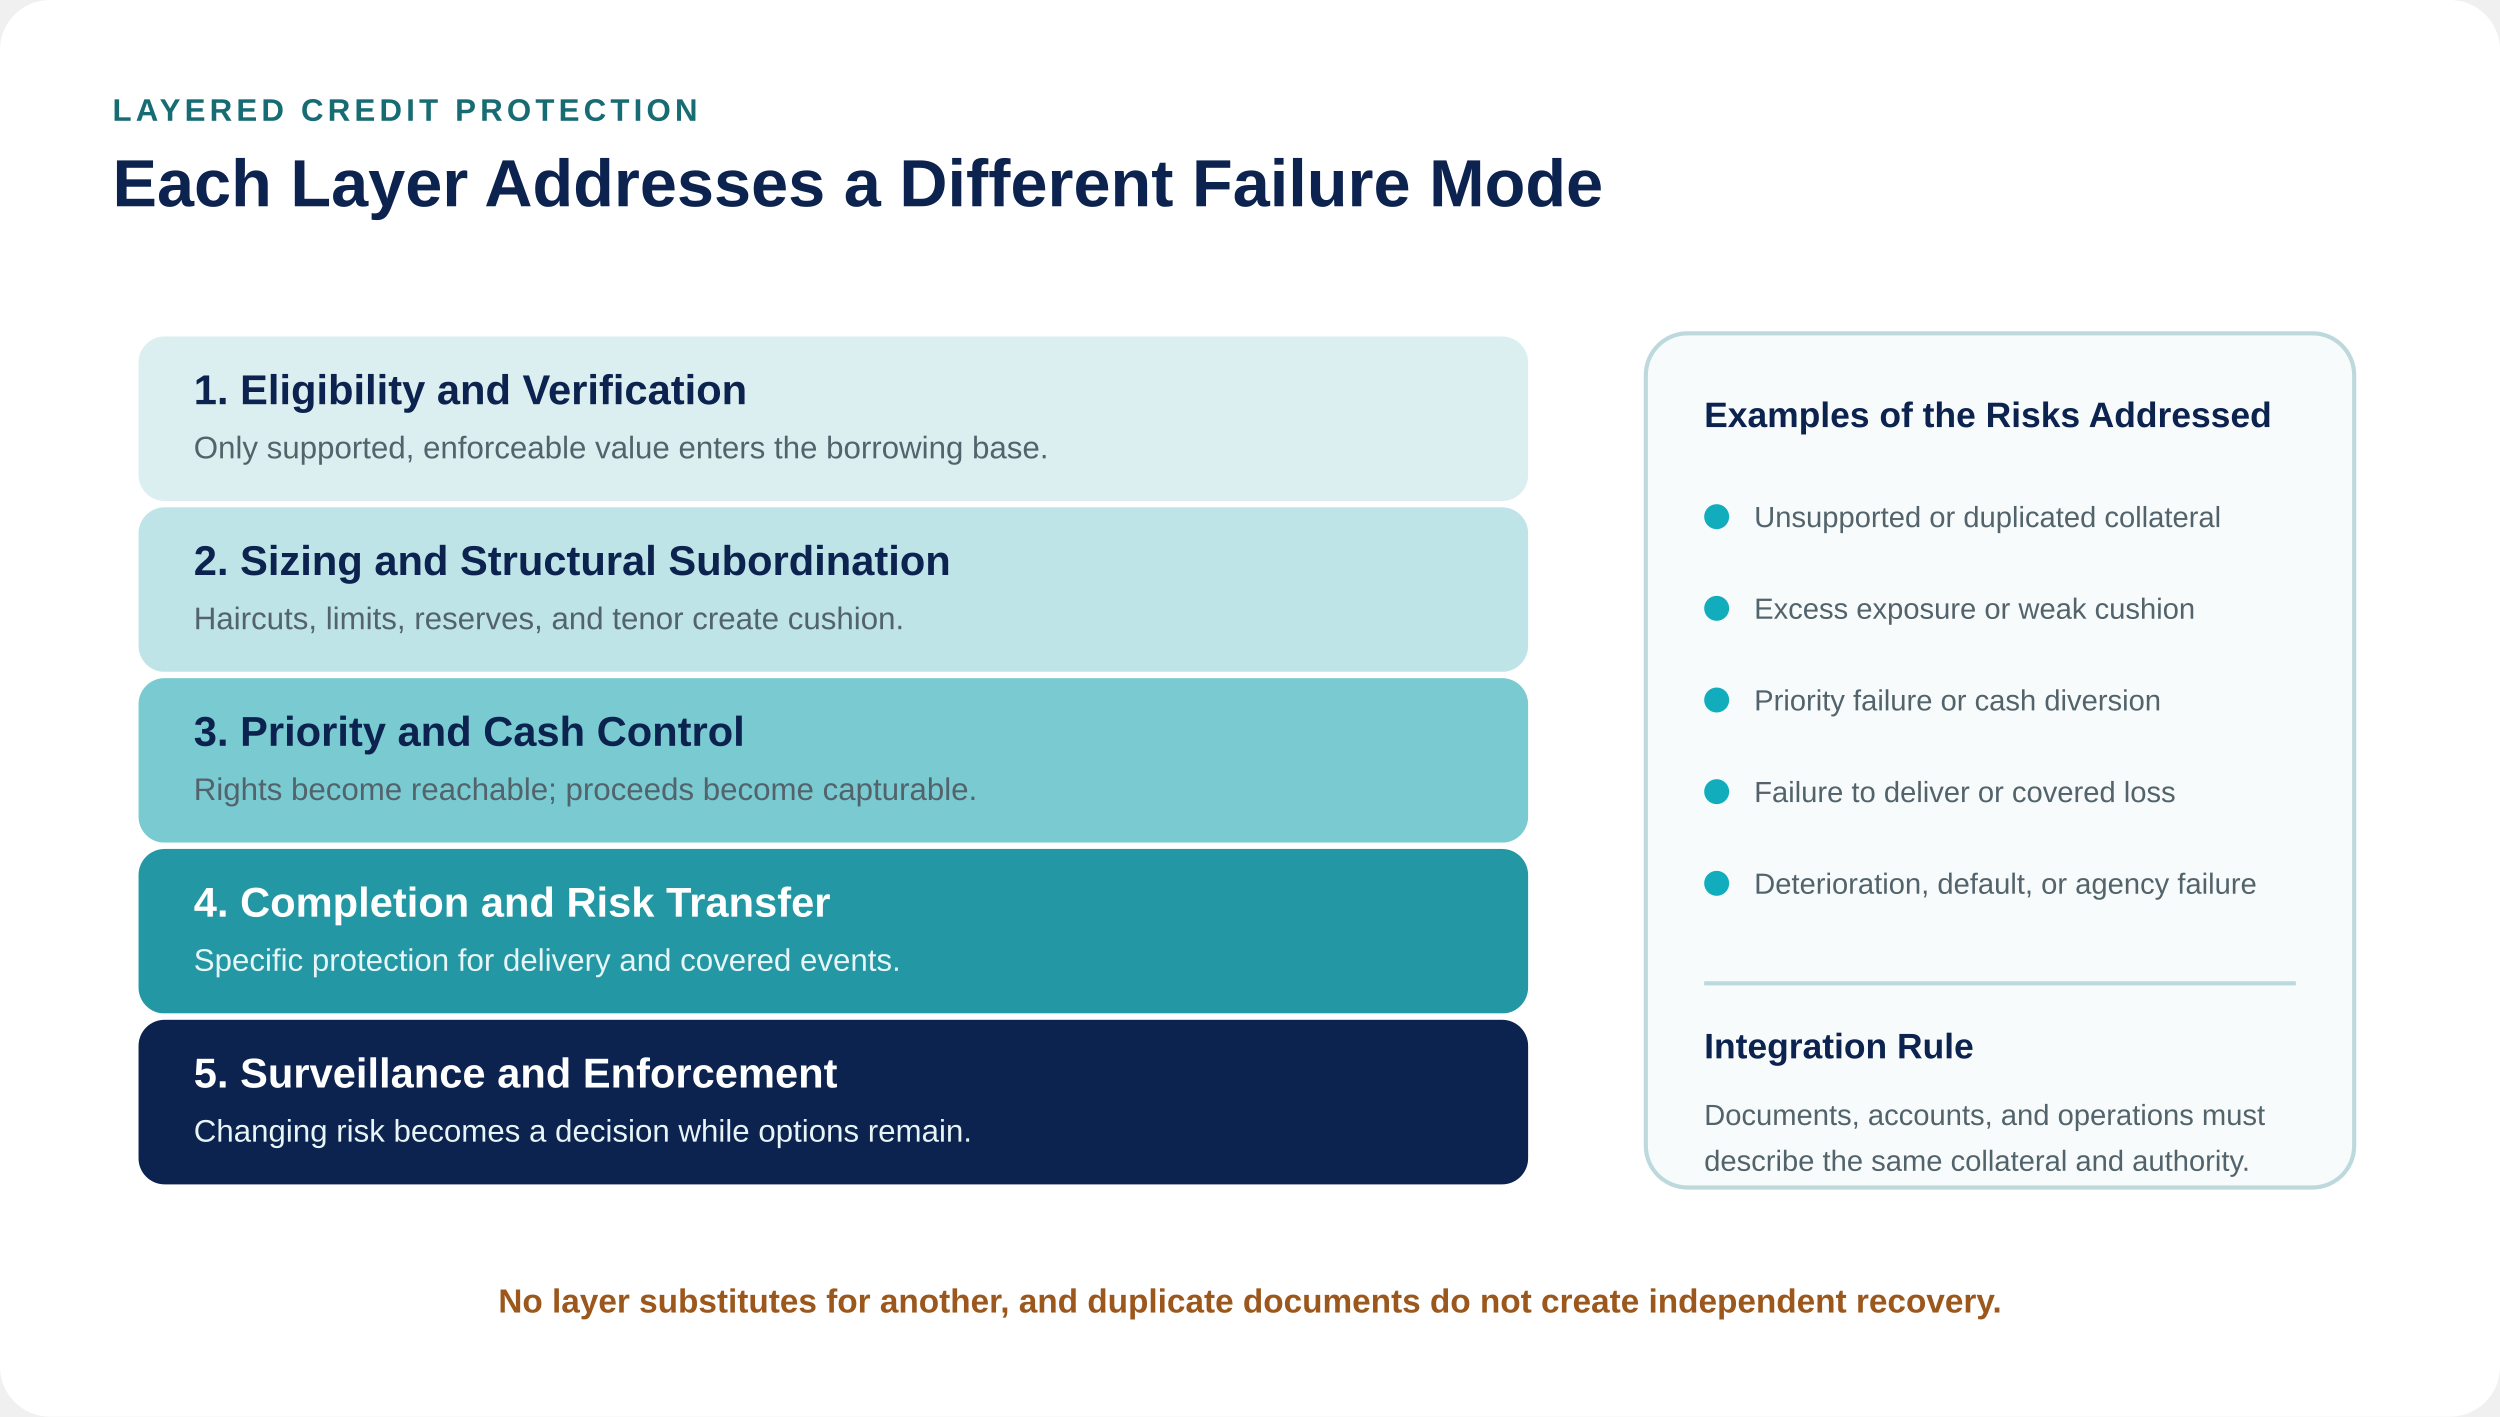
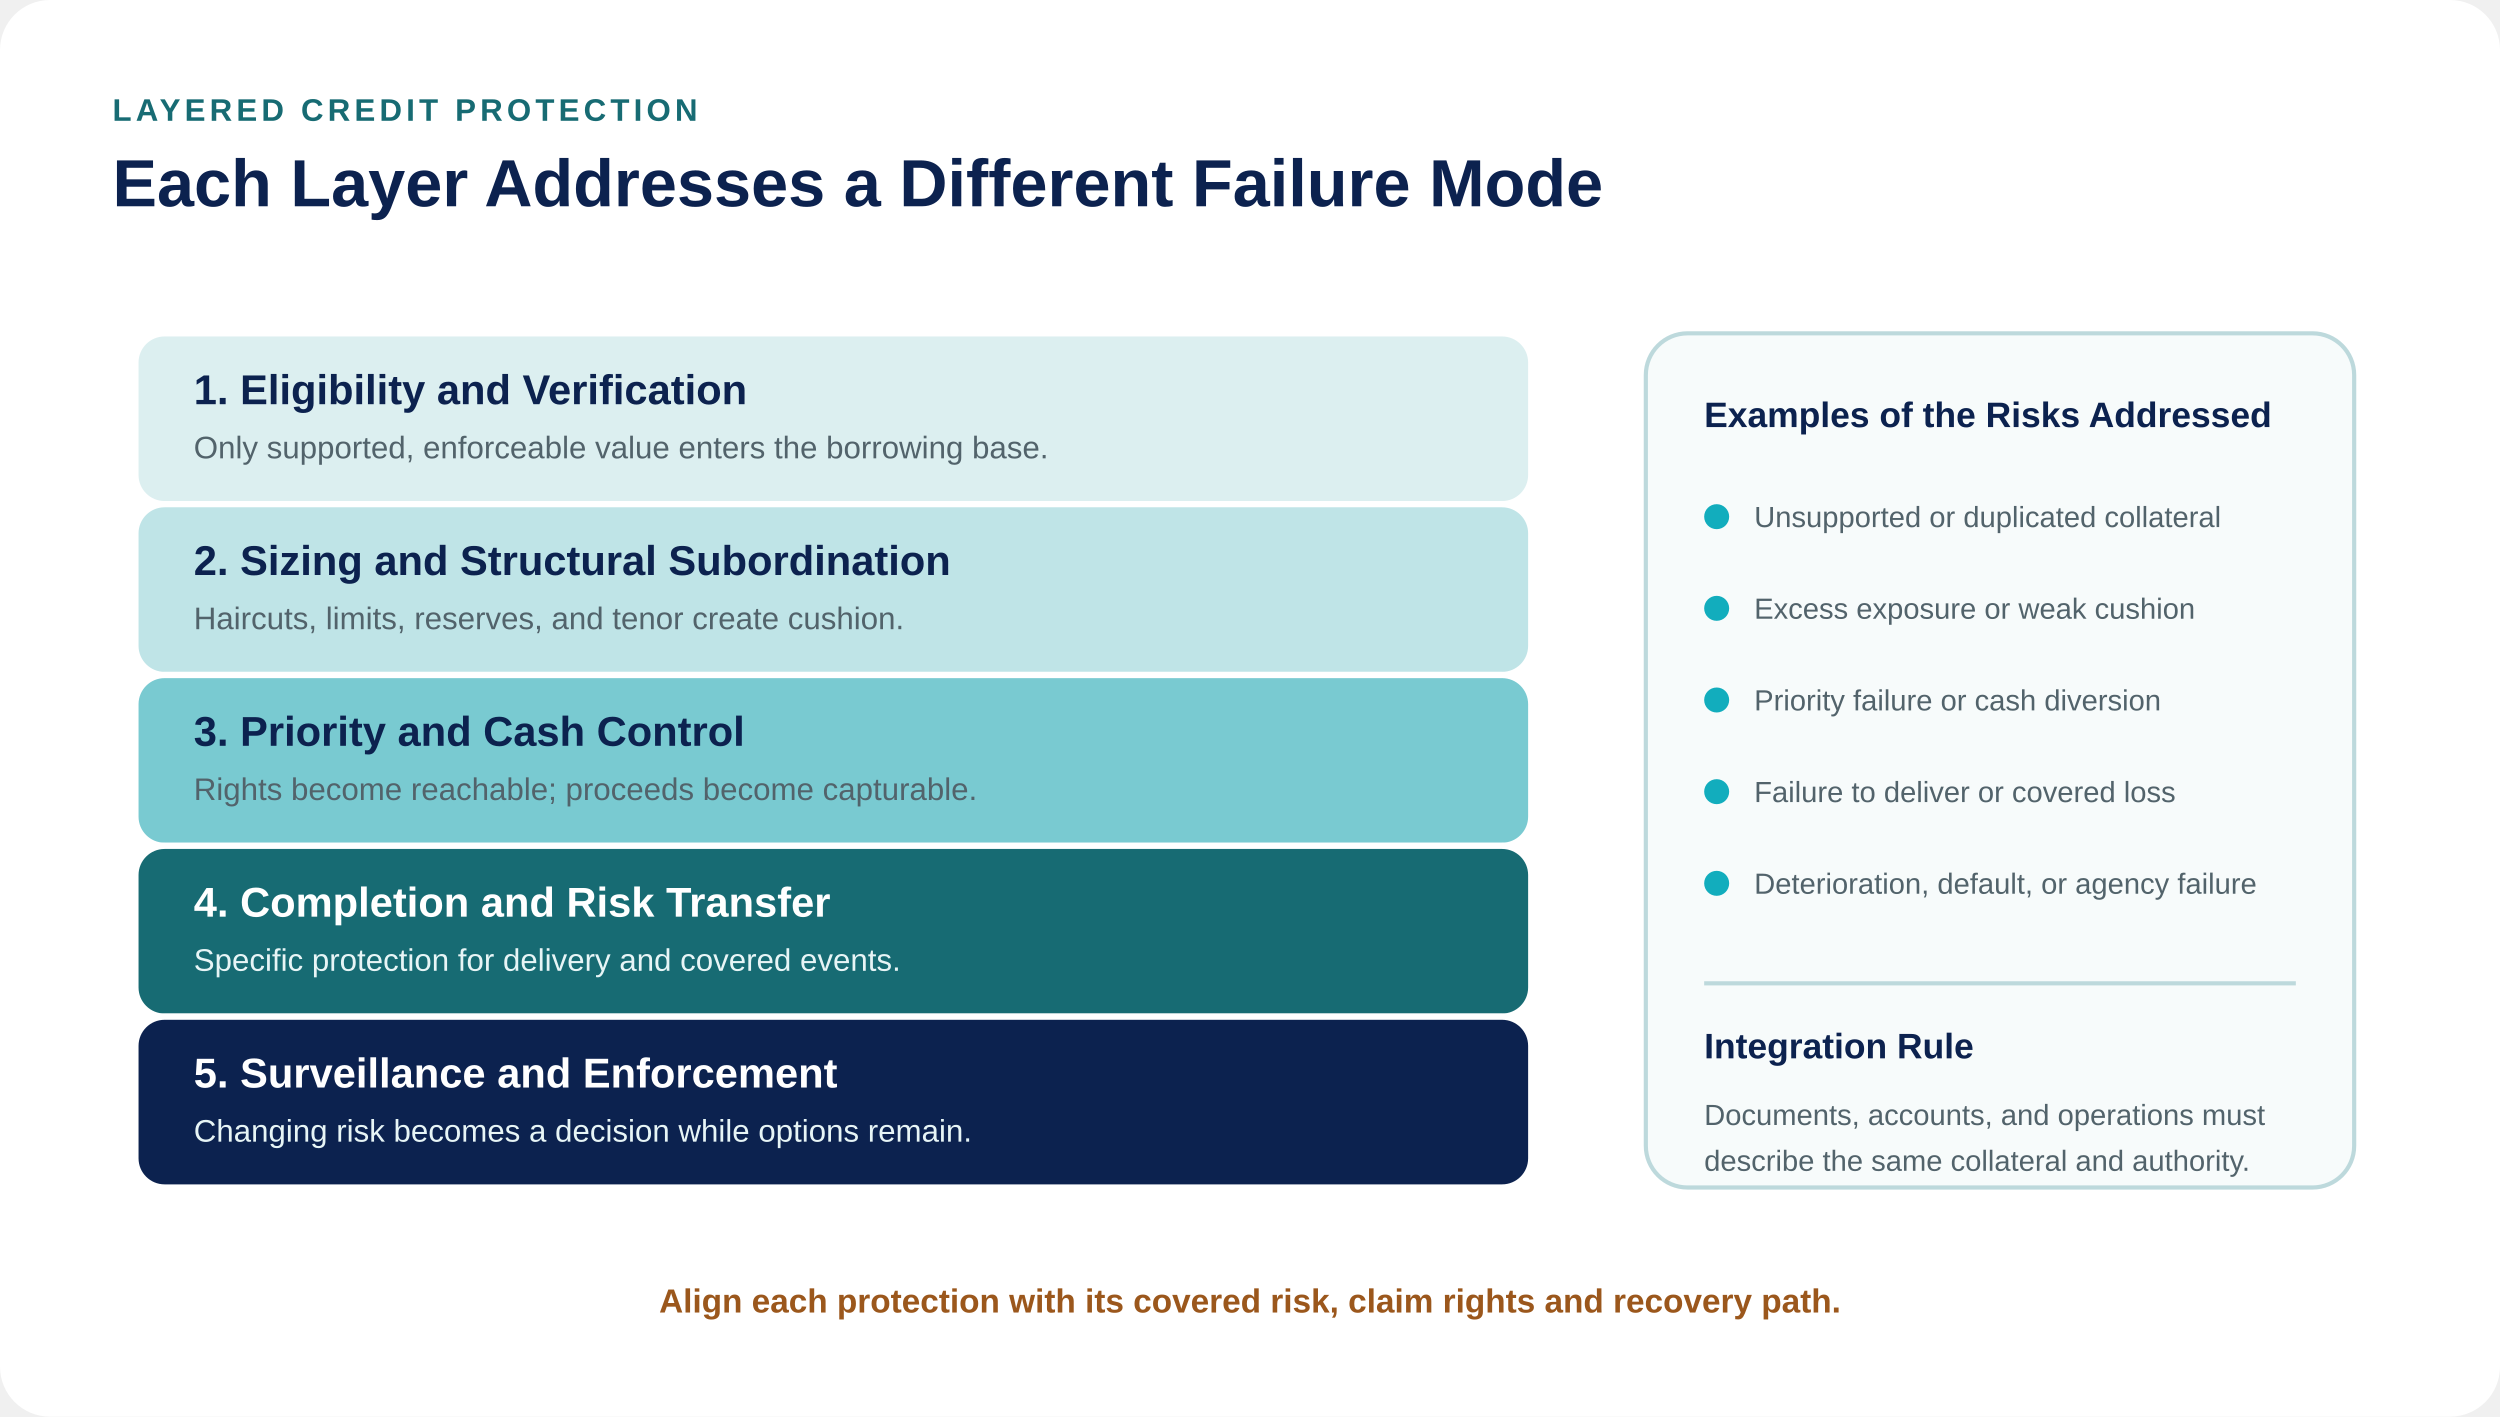
<svg xmlns="http://www.w3.org/2000/svg" width="1200" height="680" viewBox="0 0 1200 680" role="img" aria-labelledby="stack-title stack-desc">
  <defs>
    <style>.bg{fill:#fff}.eyebrow{font:700 15px Aptos,Segoe UI,Arial,sans-serif;letter-spacing:2px;fill:#176b73}.title{font:750 32px Aptos,Segoe UI,Arial,sans-serif;fill:#0c224f}.layer{stroke:#fff;stroke-width:3}.light{font:750 20px Aptos,Segoe UI,Arial,sans-serif;fill:#0c224f}.white{font:750 20px Aptos,Segoe UI,Arial,sans-serif;fill:#fff}.detail{font:400 15px Aptos,Segoe UI,Arial,sans-serif;fill:#52636b}.detailw{font:400 15px Aptos,Segoe UI,Arial,sans-serif;fill:#e7f5f6}.risk{fill:#f7fbfb;stroke:#bdd9dc;stroke-width:2}.riskhead{font:750 17px Aptos,Segoe UI,Arial,sans-serif;fill:#0c224f}.risktext{font:400 14px Aptos,Segoe UI,Arial,sans-serif;fill:#52636b}.note{font:700 16px Aptos,Segoe UI,Arial,sans-serif;fill:#9b571c;text-anchor:middle}</style>
  </defs>
  <rect class="bg" width="1200" height="680" rx="24" />
  <text class="eyebrow" x="54" y="58">LAYERED CREDIT PROTECTION</text>
  <text class="title" x="54" y="99">Each Layer Addresses a Different Failure Mode</text>
  <g transform="translate(65 160)">
    <rect class="layer" width="670" height="82" rx="14" fill="#dceff0" />
    <text class="light" x="28" y="34">1. Eligibility and Verification</text>
    <text class="detail" x="28" y="60">Only supported, enforceable value enters the borrowing base.</text>
    <rect class="layer" y="82" width="670" height="82" rx="14" fill="#bfe4e7" />
    <text class="light" x="28" y="116">2. Sizing and Structural Subordination</text>
    <text class="detail" x="28" y="142">Haircuts, limits, reserves, and tenor create cushion.</text>
    <rect class="layer" y="164" width="670" height="82" rx="14" fill="#79cad1" />
    <text class="light" x="28" y="198">3. Priority and Cash Control</text>
    <text class="detail" x="28" y="224">Rights become reachable; proceeds become capturable.</text>
-     <rect class="layer" y="246" width="670" height="82" rx="14" fill="#2398a4" />
+     <rect class="layer" y="246" width="670" height="82" rx="14" fill="#176b73" />
    <text class="white" x="28" y="280">4. Completion and Risk Transfer</text>
    <text class="detailw" x="28" y="306">Specific protection for delivery and covered events.</text>
    <rect class="layer" y="328" width="670" height="82" rx="14" fill="#0c224f" />
    <text class="white" x="28" y="362">5. Surveillance and Enforcement</text>
    <text class="detailw" x="28" y="388">Changing risk becomes a decision while options remain.</text>
  </g>
  <g transform="translate(790 160)">
    <rect class="risk" width="340" height="410" rx="20" />
    <text class="riskhead" x="28" y="45">Examples of the Risks Addressed</text>
    <circle cx="34" cy="88" r="6" fill="#12adbd" />
    <text class="risktext" x="52" y="93">Unsupported or duplicated collateral</text>
    <circle cx="34" cy="132" r="6" fill="#12adbd" />
    <text class="risktext" x="52" y="137">Excess exposure or weak cushion</text>
    <circle cx="34" cy="176" r="6" fill="#12adbd" />
    <text class="risktext" x="52" y="181">Priority failure or cash diversion</text>
    <circle cx="34" cy="220" r="6" fill="#12adbd" />
    <text class="risktext" x="52" y="225">Failure to deliver or covered loss</text>
    <circle cx="34" cy="264" r="6" fill="#12adbd" />
    <text class="risktext" x="52" y="269">Deterioration, default, or agency failure</text>
    <path d="M28 312H312" stroke="#bdd9dc" stroke-width="2" />
    <text class="riskhead" x="28" y="348">Integration Rule</text>
    <text class="risktext" x="28" y="380">
      <tspan x="28">Documents, accounts, and operations must</tspan>
      <tspan x="28" dy="22">describe the same collateral and authority.</tspan>
    </text>
  </g>
-   <text class="note" x="600" y="630">No layer substitutes for another, and duplicate documents do not create independent recovery.</text>
+   <text class="note" x="600" y="630">Align each protection with its covered risk, claim rights and recovery path.</text>
</svg>
